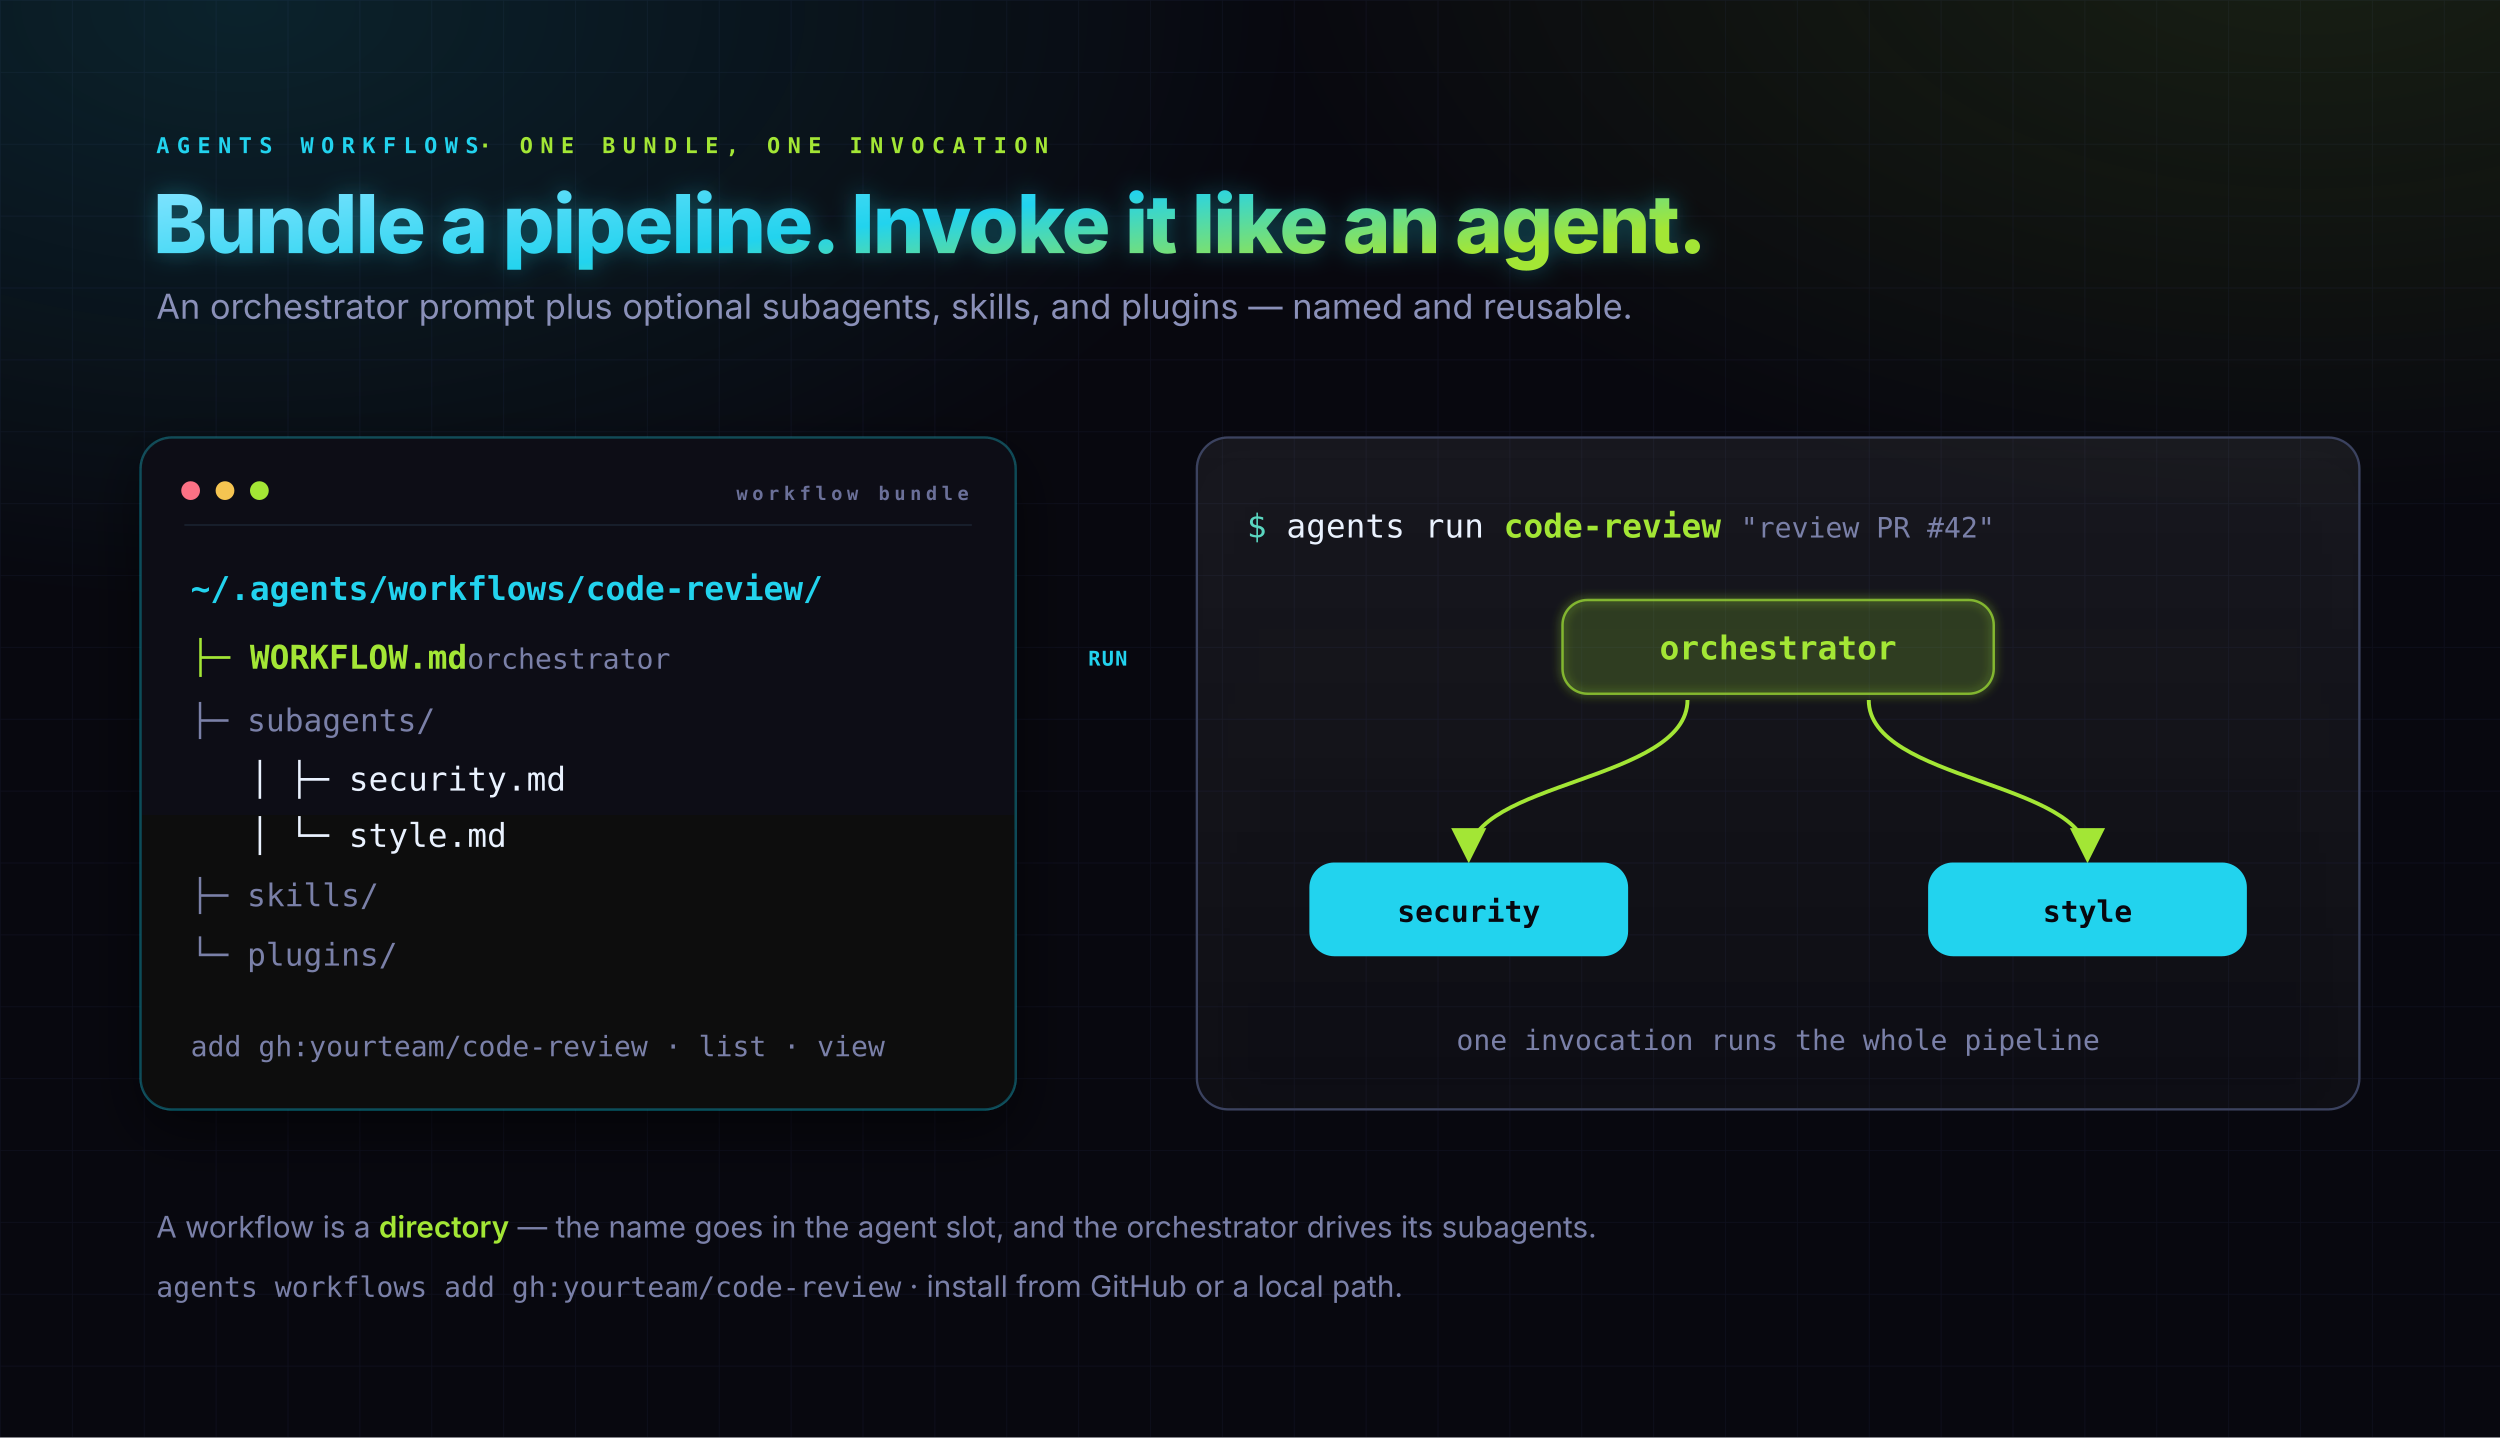
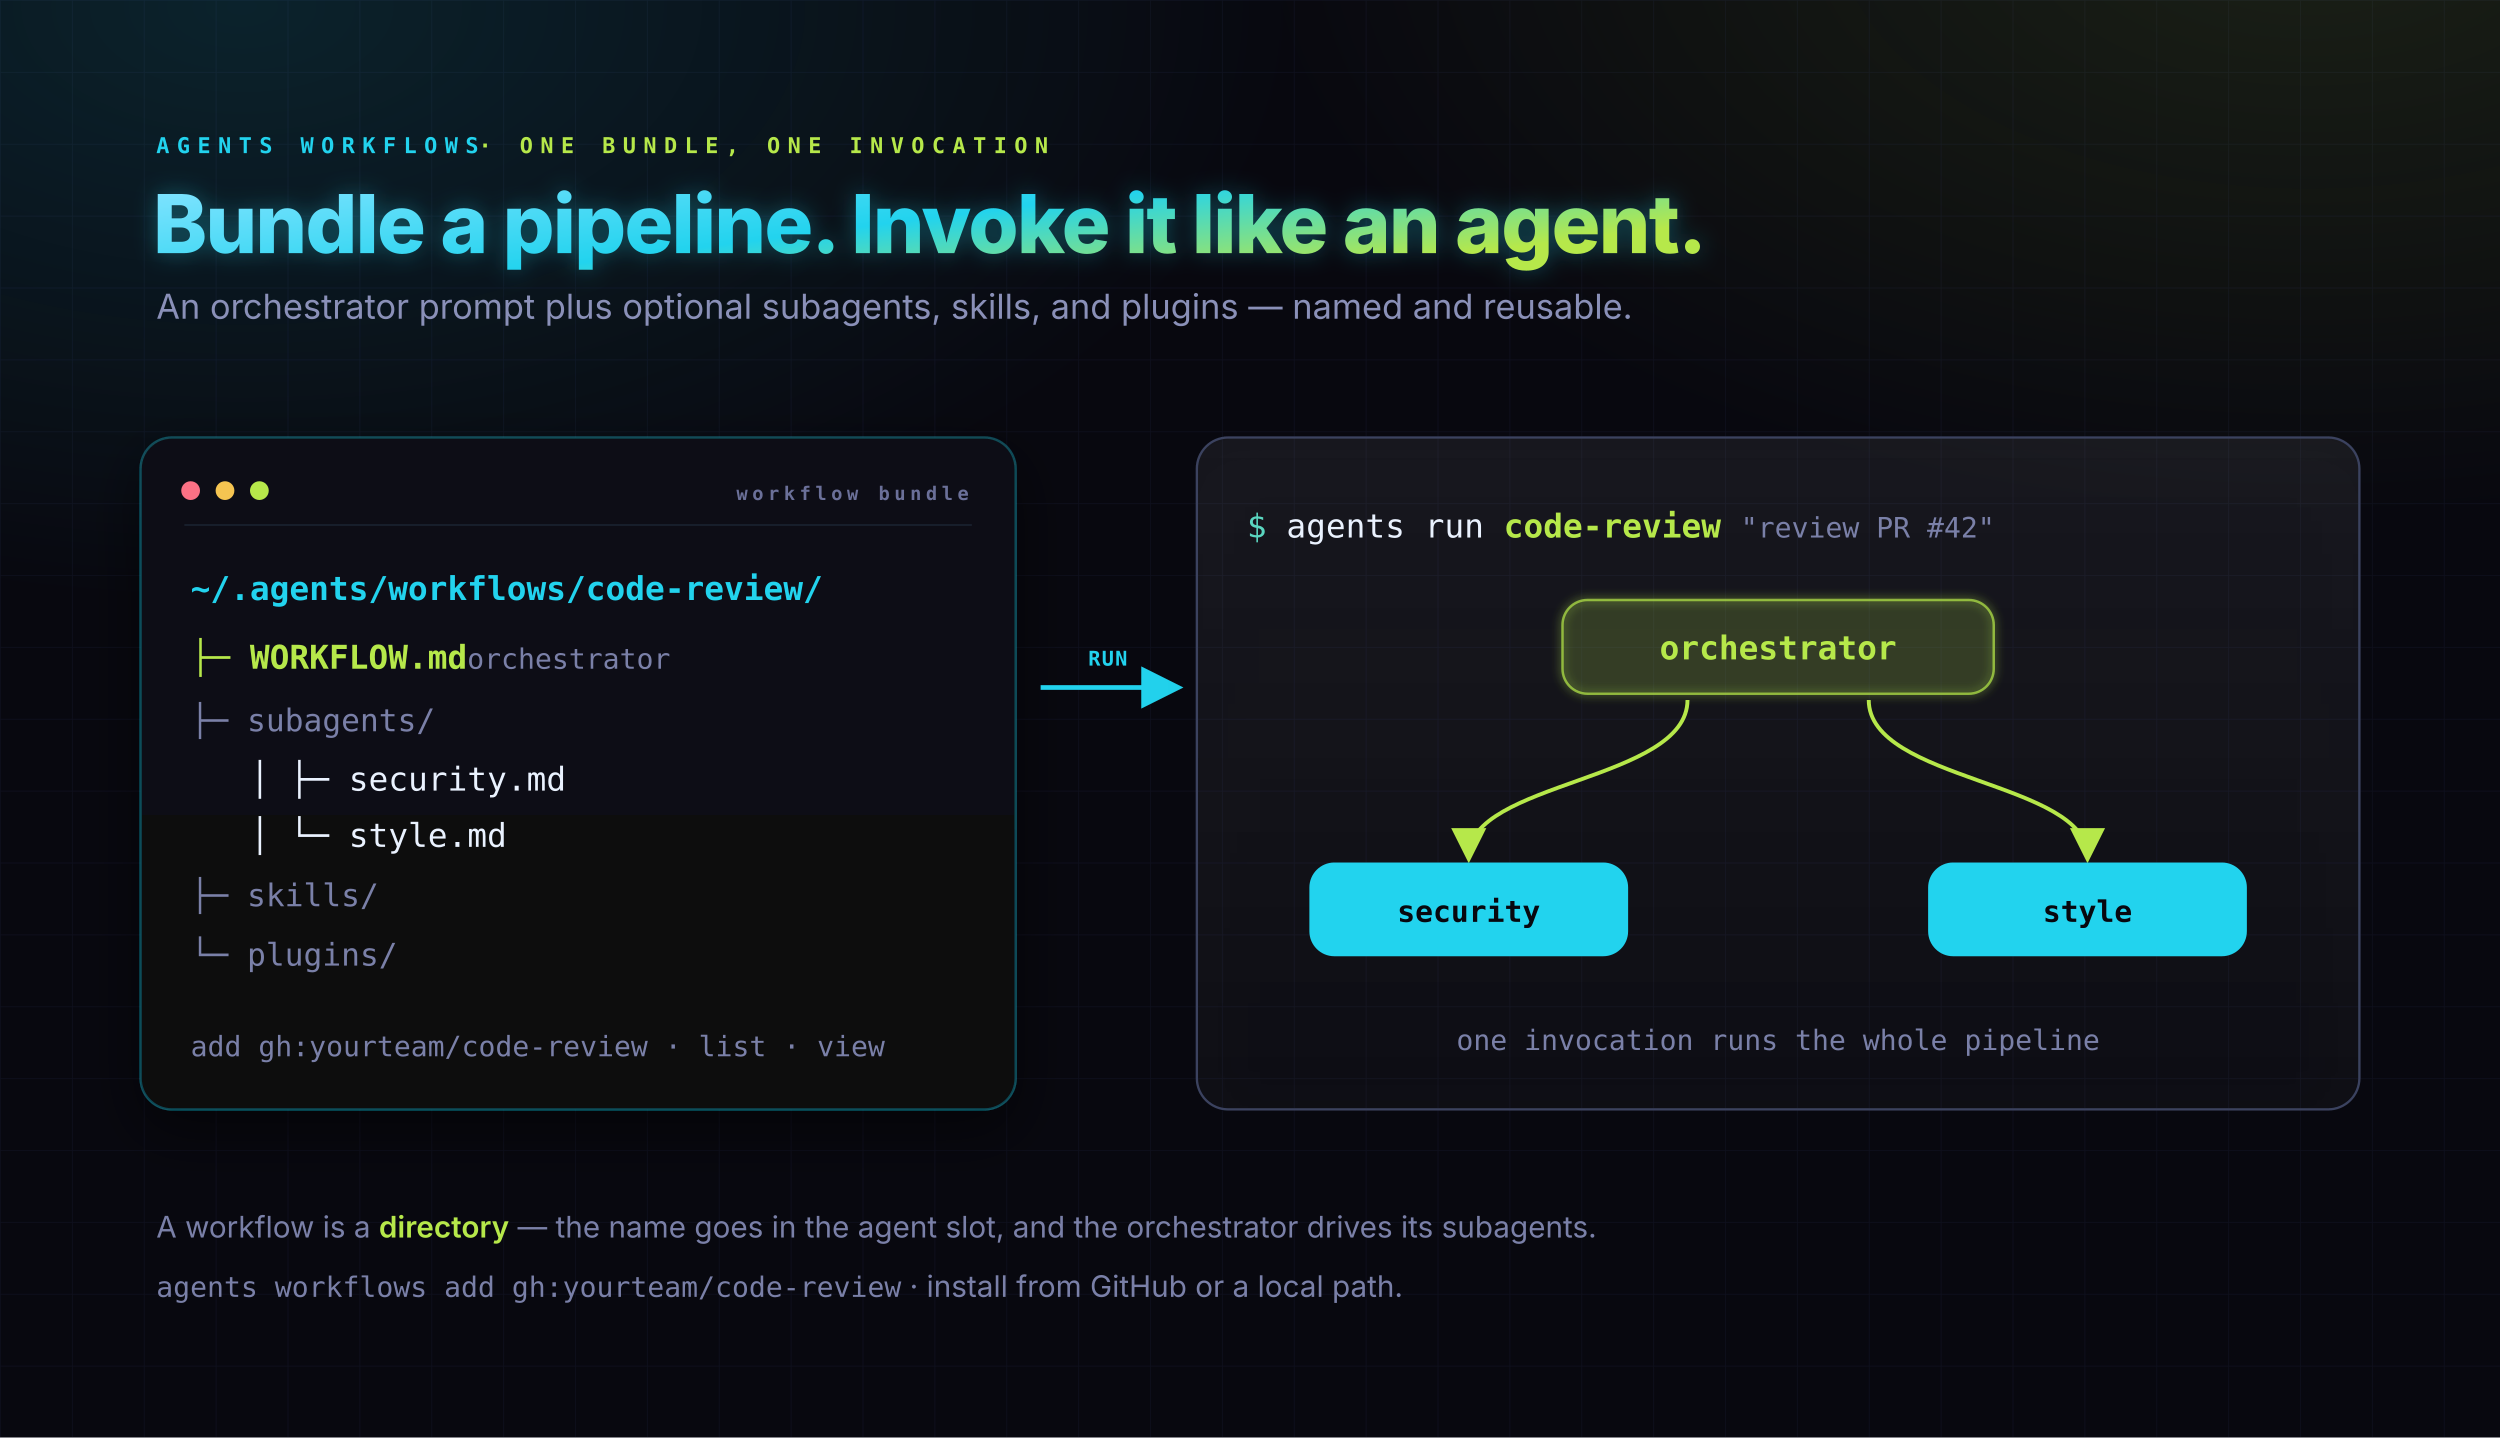
<svg xmlns="http://www.w3.org/2000/svg" viewBox="0 0 1600 920" role="img" aria-label="agents workflows: a reusable bundle directory (WORKFLOW.md orchestrator prompt plus optional subagents, skills, and plugins) is invoked as one agent — agents run code-review — and the orchestrator fans work out to its subagents. One bundle, one invocation.">
  <defs>
    <radialGradient id="gCyan" cx="10%" cy="0%" r="70%">
      <stop offset="0%" stop-color="#22d3ee" stop-opacity="0.13" />
      <stop offset="60%" stop-color="#22d3ee" stop-opacity="0" />
    </radialGradient>
    <radialGradient id="gLime" cx="92%" cy="-6%" r="70%">
-       <stop offset="0%" stop-color="#a3e635" stop-opacity="0.11" />
-       <stop offset="60%" stop-color="#a3e635" stop-opacity="0" />
+       <stop offset="0%" stop-color="#B6E84A" stop-opacity="0.11" />
+       <stop offset="60%" stop-color="#B6E84A" stop-opacity="0" />
    </radialGradient>
    <pattern id="grid" width="46" height="46" patternUnits="userSpaceOnUse">
      <path d="M 46 0 L 0 0 0 46" fill="none" stroke="#6b8dff" stroke-opacity="0.06" stroke-width="1" />
    </pattern>
    <linearGradient id="title" x1="0" y1="0" x2="1" y2="0.4">
      <stop offset="0%" stop-color="#7fe3ff" />
      <stop offset="55%" stop-color="#22d3ee" />
-       <stop offset="100%" stop-color="#a3e635" />
+       <stop offset="100%" stop-color="#B6E84A" />
    </linearGradient>
    <linearGradient id="glass" x1="0" y1="0" x2="0" y2="1">
      <stop offset="0%" stop-color="#ffffff" stop-opacity="0.05" />
      <stop offset="100%" stop-color="#ffffff" stop-opacity="0.015" />
    </linearGradient>
    <linearGradient id="term" x1="0" y1="0" x2="0" y2="1">
      <stop offset="0%" stop-color="#0c1016" />
      <stop offset="100%" stop-color="#070a0e" />
    </linearGradient>
    <filter id="soft" x="-20%" y="-20%" width="140%" height="150%">
      <feGaussianBlur stdDeviation="18" result="b" />
      <feOffset dy="14" result="o" />
      <feColorMatrix in="o" type="matrix" values="0 0 0 0 0 0 0 0 0 0 0 0 0 0 0 0 0 0 0.5 0" result="s" />
      <feMerge>
        <feMergeNode in="s" />
        <feMergeNode in="SourceGraphic" />
      </feMerge>
    </filter>
    <filter id="neon" x="-60%" y="-60%" width="220%" height="220%">
      <feGaussianBlur stdDeviation="3" result="b" />
      <feMerge>
        <feMergeNode in="b" />
        <feMergeNode in="SourceGraphic" />
      </feMerge>
    </filter>
    <filter id="halo" x="-30%" y="-60%" width="160%" height="220%">
      <feGaussianBlur stdDeviation="7" />
    </filter>
    <marker id="arL" viewBox="0 0 10 10" refX="8" refY="5" markerWidth="9" markerHeight="9" orient="auto-start-reverse">
      <path d="M0 0 L10 5 L0 10 z" fill="#22d3ee" />
    </marker>
    <marker id="arG" viewBox="0 0 10 10" refX="8" refY="5" markerWidth="9" markerHeight="9" orient="auto-start-reverse">
-       <path d="M0 0 L10 5 L0 10 z" fill="#a3e635" />
+       <path d="M0 0 L10 5 L0 10 z" fill="#B6E84A" />
    </marker>
    <style>
      .kick{font:600 14px ui-monospace,"SF Mono",Menlo,monospace;letter-spacing:.34em;fill:#22d3ee;}
      .h1{font:800 52px Inter,-apple-system,"SF Pro Display",system-ui,sans-serif;letter-spacing:-.02em;}
      .sub{font:400 22px Inter,-apple-system,system-ui,sans-serif;fill:#8a90b8;}
      .lab{font:600 12px ui-monospace,"SF Mono",Menlo,monospace;letter-spacing:.24em;fill:#6b7099;}
      .m{font:500 21px ui-monospace,"SF Mono",Menlo,monospace;fill:#eaf2ff;}
      .mm{font:500 18px ui-monospace,"SF Mono",Menlo,monospace;fill:#7a80a8;}
      .mc{font:600 21px ui-monospace,"SF Mono",Menlo,monospace;fill:#22d3ee;}
-       .ml{font:600 21px ui-monospace,"SF Mono",Menlo,monospace;fill:#a3e635;}
+       .ml{font:600 21px ui-monospace,"SF Mono",Menlo,monospace;fill:#B6E84A;}
      .tree{font:500 20px ui-monospace,"SF Mono",Menlo,monospace;fill:#7a80a8;}
      .pg{font:600 20px Inter,-apple-system,system-ui,sans-serif;fill:#eaf2ff;}
      .chip{font:700 19px ui-monospace,"SF Mono",Menlo,monospace;fill:#08080f;}
      .edge{font:600 13px ui-monospace,"SF Mono",Menlo,monospace;letter-spacing:.06em;}
      .note{font:400 19px Inter,-apple-system,system-ui,sans-serif;fill:#7a80a8;}
-       .noteA{font:600 19px Inter,-apple-system,system-ui,sans-serif;fill:#a3e635;}
+       .noteA{font:600 19px Inter,-apple-system,system-ui,sans-serif;fill:#B6E84A;}
    </style>
  </defs>
  <rect width="1600" height="920" fill="#08080f" />
  <rect width="1600" height="920" fill="url(#grid)" />
  <rect width="1600" height="920" fill="url(#gCyan)" />
  <rect width="1600" height="920" fill="url(#gLime)" />
-   <text x="100" y="98" class="kick">AGENTS WORKFLOWS<tspan fill="#a3e635"> · ONE BUNDLE, ONE INVOCATION</tspan>
+   <text x="100" y="98" class="kick">AGENTS WORKFLOWS<tspan fill="#B6E84A"> · ONE BUNDLE, ONE INVOCATION</tspan>
  </text>
  <text x="98" y="162" class="h1" fill="#22d3ee" opacity="0.34" filter="url(#halo)">Bundle a pipeline. Invoke it like an agent.</text>
  <text x="98" y="162" class="h1" fill="url(#title)">Bundle a pipeline. Invoke it like an agent.</text>
  <text x="100" y="204" class="sub">An orchestrator prompt plus optional subagents, skills, and plugins — named and reusable.</text>
  <g filter="url(#soft)">
    <rect x="90" y="280" width="560" height="430" rx="20" fill="url(#term)" stroke="#22d3ee" stroke-opacity="0.3" stroke-width="1.5" />
  </g>
  <circle cx="122" cy="314" r="6" fill="#fb7185" />
  <circle cx="144" cy="314" r="6" fill="#f5c451" />
-   <circle cx="166" cy="314" r="6" fill="#a3e635" />
+   <circle cx="166" cy="314" r="6" fill="#B6E84A" />
  <text x="620" y="320" class="lab" text-anchor="end">workflow bundle</text>
  <line x1="118" y1="336" x2="622" y2="336" stroke="#1a2230" stroke-width="1" />
  <text x="122" y="384" class="mc">~/.agents/workflows/code-review/</text>
  <text x="122" y="428" class="ml">├─ WORKFLOW.md<tspan class="mm">   orchestrator</tspan>
  </text>
  <text x="122" y="468" class="tree">├─ subagents/</text>
  <text x="160" y="506" class="m" font-size="19">│   ├─ security.md</text>
  <text x="160" y="542" class="m" font-size="19">│   └─ style.md</text>
  <text x="122" y="580" class="tree">├─ skills/</text>
  <text x="122" y="618" class="tree">└─ plugins/</text>
  <text x="122" y="676" class="mm" font-size="16">add gh:yourteam/code-review · list · view</text>
-   <line x1="666" y1="440" x2="752" y2="440" stroke="#22d3ee" stroke-width="3" marker-end="url(#arL)" filter="url(#neon)" />
+   <line x1="666" y1="440" x2="752" y2="440" stroke="#22d3ee" stroke-width="3" marker-end="url(#arL)" />
  <text x="709" y="426" class="edge" fill="#22d3ee" text-anchor="middle">RUN</text>
  <g filter="url(#soft)">
    <rect x="766" y="280" width="744" height="430" rx="20" fill="url(#glass)" stroke="#3a425e" stroke-width="1.5" />
  </g>
  <text x="798" y="344" class="m">
    <tspan fill="#5ad6c0">$</tspan> agents run <tspan class="ml">code-review</tspan>
    <tspan class="mm">"review PR #42"</tspan>
  </text>
-   <rect x="1000" y="384" width="276" height="60" rx="16" fill="#a3e635" fill-opacity="0.10" stroke="#a3e635" stroke-opacity="0.7" stroke-width="1.6" filter="url(#neon)" />
+   <rect x="1000" y="384" width="276" height="60" rx="16" fill="#B6E84A" fill-opacity="0.10" stroke="#B6E84A" stroke-opacity="0.7" stroke-width="1.6" filter="url(#neon)" />
  <text x="1138" y="422" class="ml" text-anchor="middle">orchestrator</text>
-   <path d="M1080 448 C 1080 500, 940 500, 940 548" stroke="#a3e635" stroke-width="2.5" fill="none" marker-end="url(#arG)" />
-   <path d="M1196 448 C 1196 500, 1336 500, 1336 548" stroke="#a3e635" stroke-width="2.5" fill="none" marker-end="url(#arG)" />
+   <path d="M1080 448 C 1080 500, 940 500, 940 548" stroke="#B6E84A" stroke-width="2.5" fill="none" marker-end="url(#arG)" />
+   <path d="M1196 448 C 1196 500, 1336 500, 1336 548" stroke="#B6E84A" stroke-width="2.5" fill="none" marker-end="url(#arG)" />
  <rect x="838" y="552" width="204" height="60" rx="16" fill="#22d3ee" />
  <text x="940" y="590" class="chip" text-anchor="middle">security</text>
  <rect x="1234" y="552" width="204" height="60" rx="16" fill="#22d3ee" />
  <text x="1336" y="590" class="chip" text-anchor="middle">style</text>
  <text x="1138" y="672" class="mm" text-anchor="middle" font-size="17">one invocation runs the whole pipeline</text>
  <text x="100" y="792" class="note">A workflow is a <tspan class="noteA">directory</tspan> — the name goes in the agent slot, and the orchestrator drives its subagents.</text>
  <text x="100" y="830" class="note">
    <tspan class="mm" font-size="17">agents workflows add gh:yourteam/code-review</tspan>  ·  install from GitHub or a local path.</text>
</svg>
